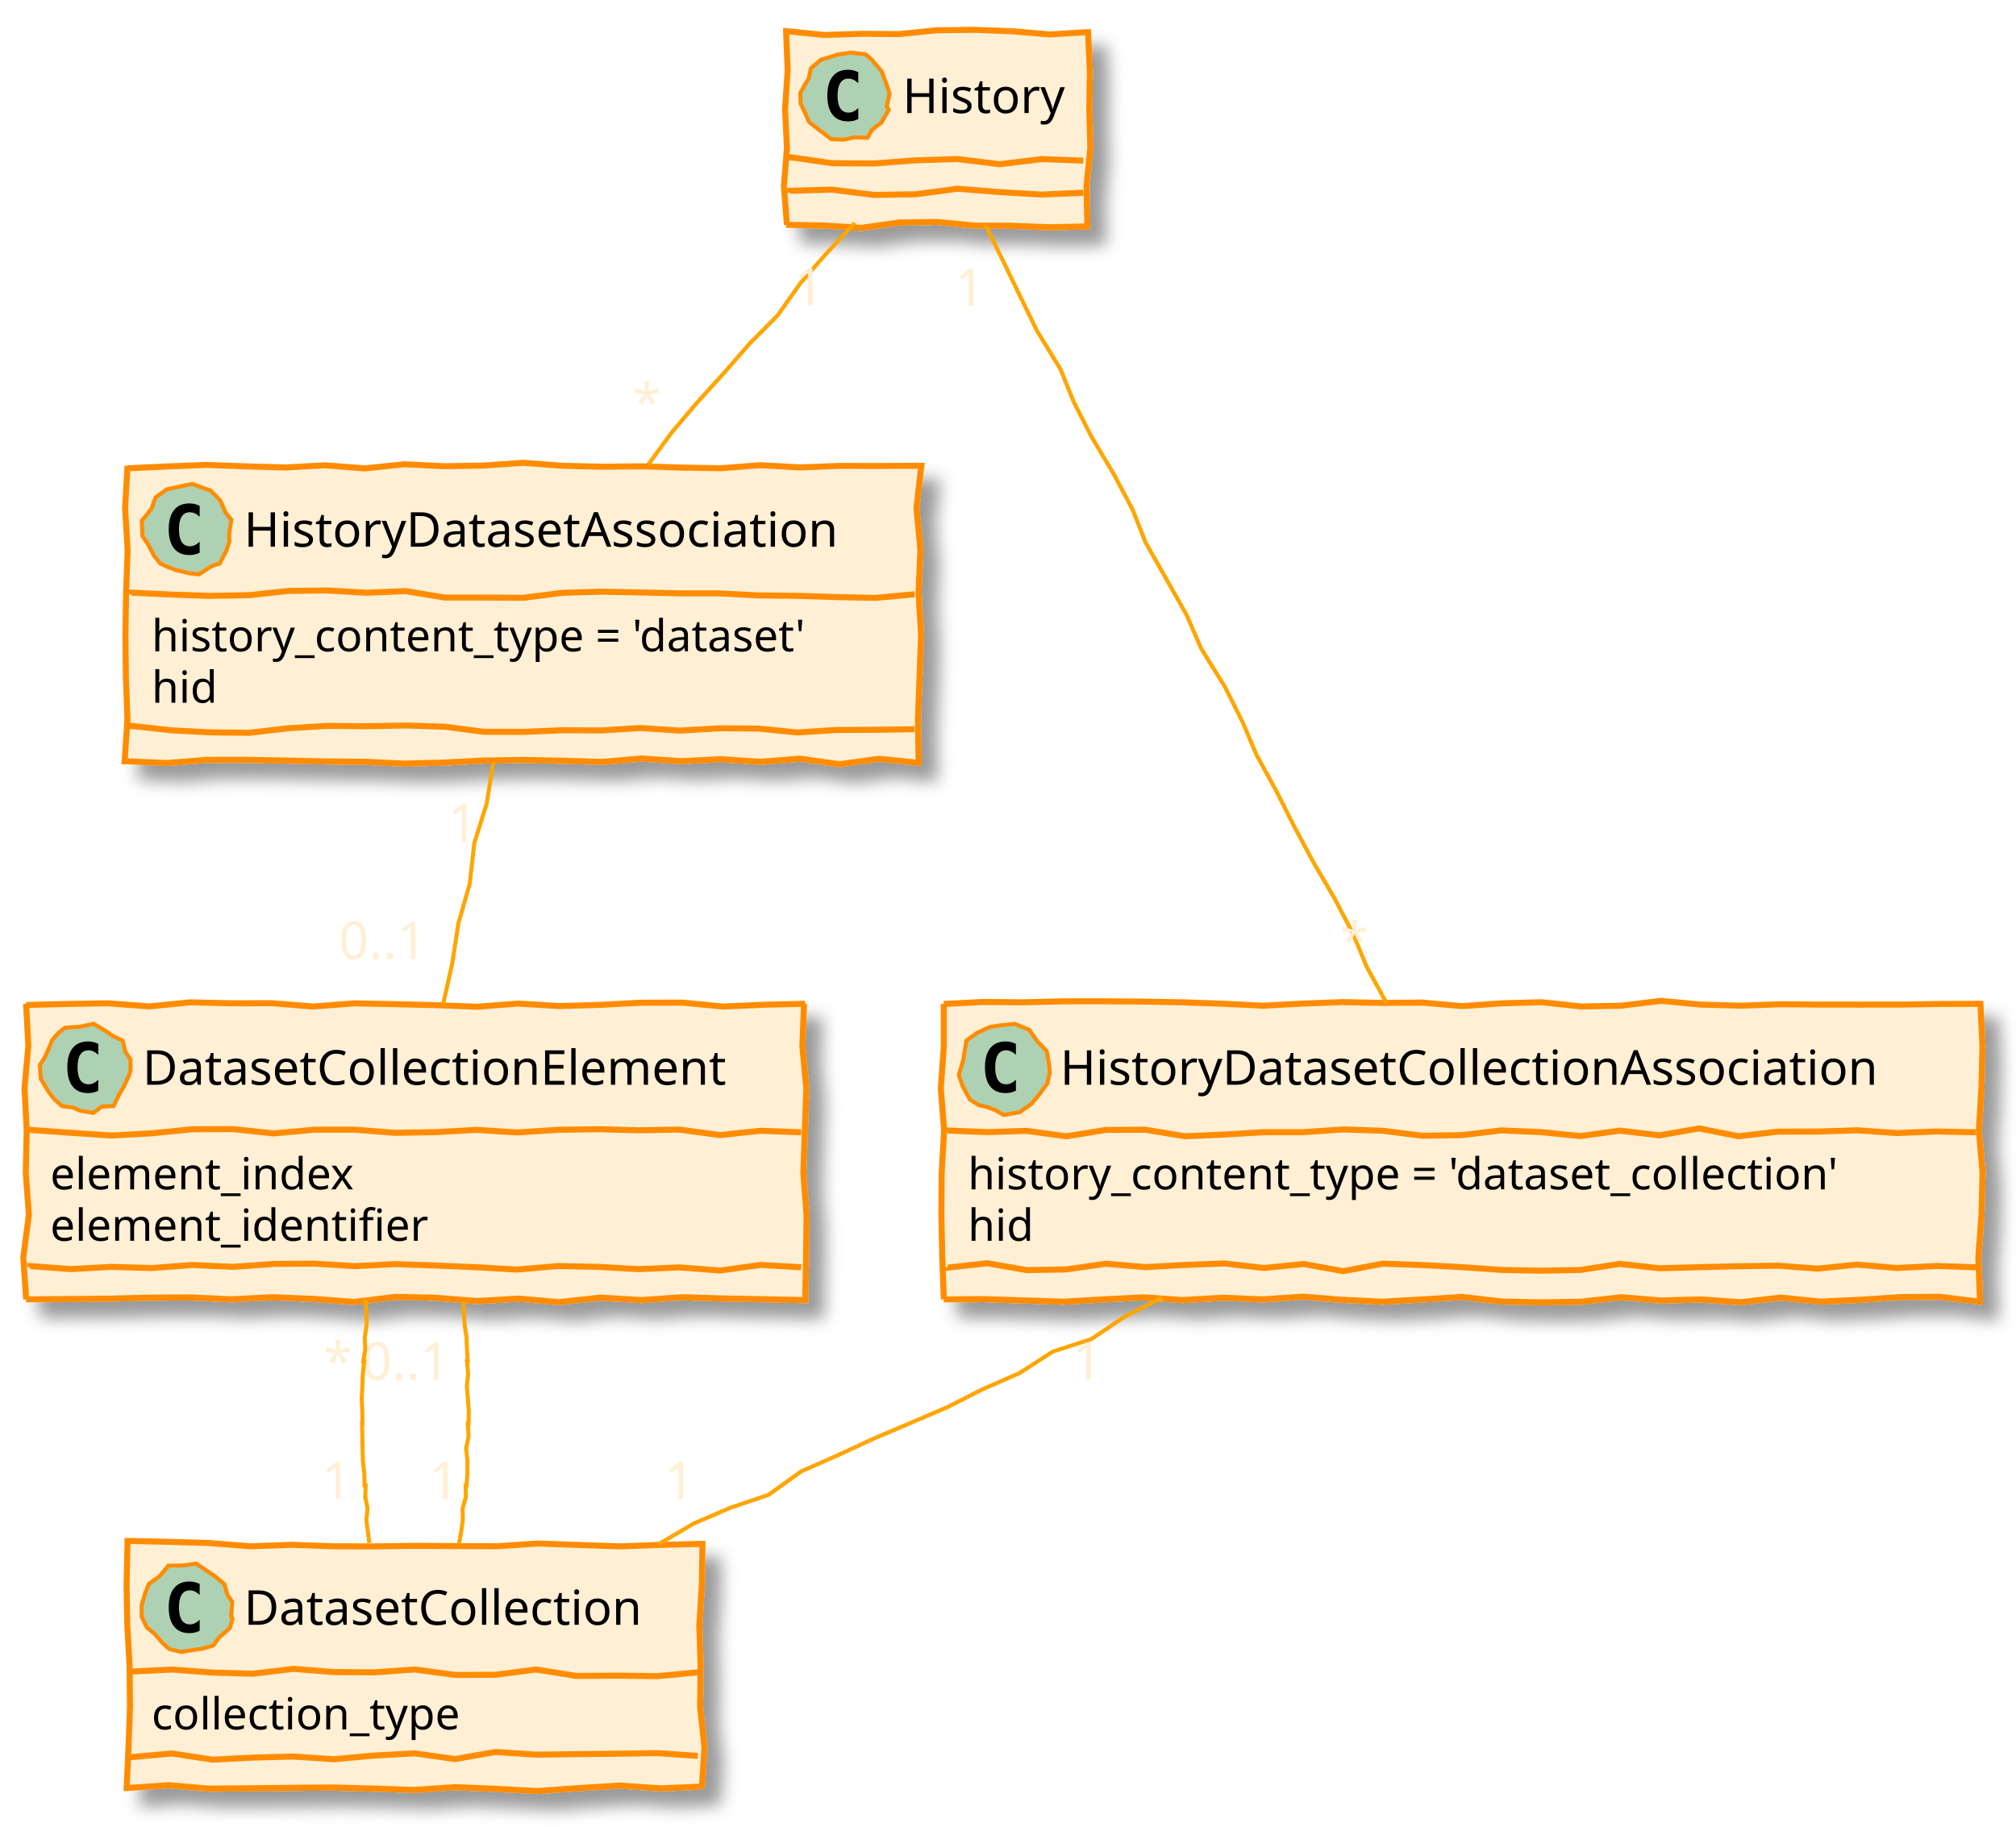
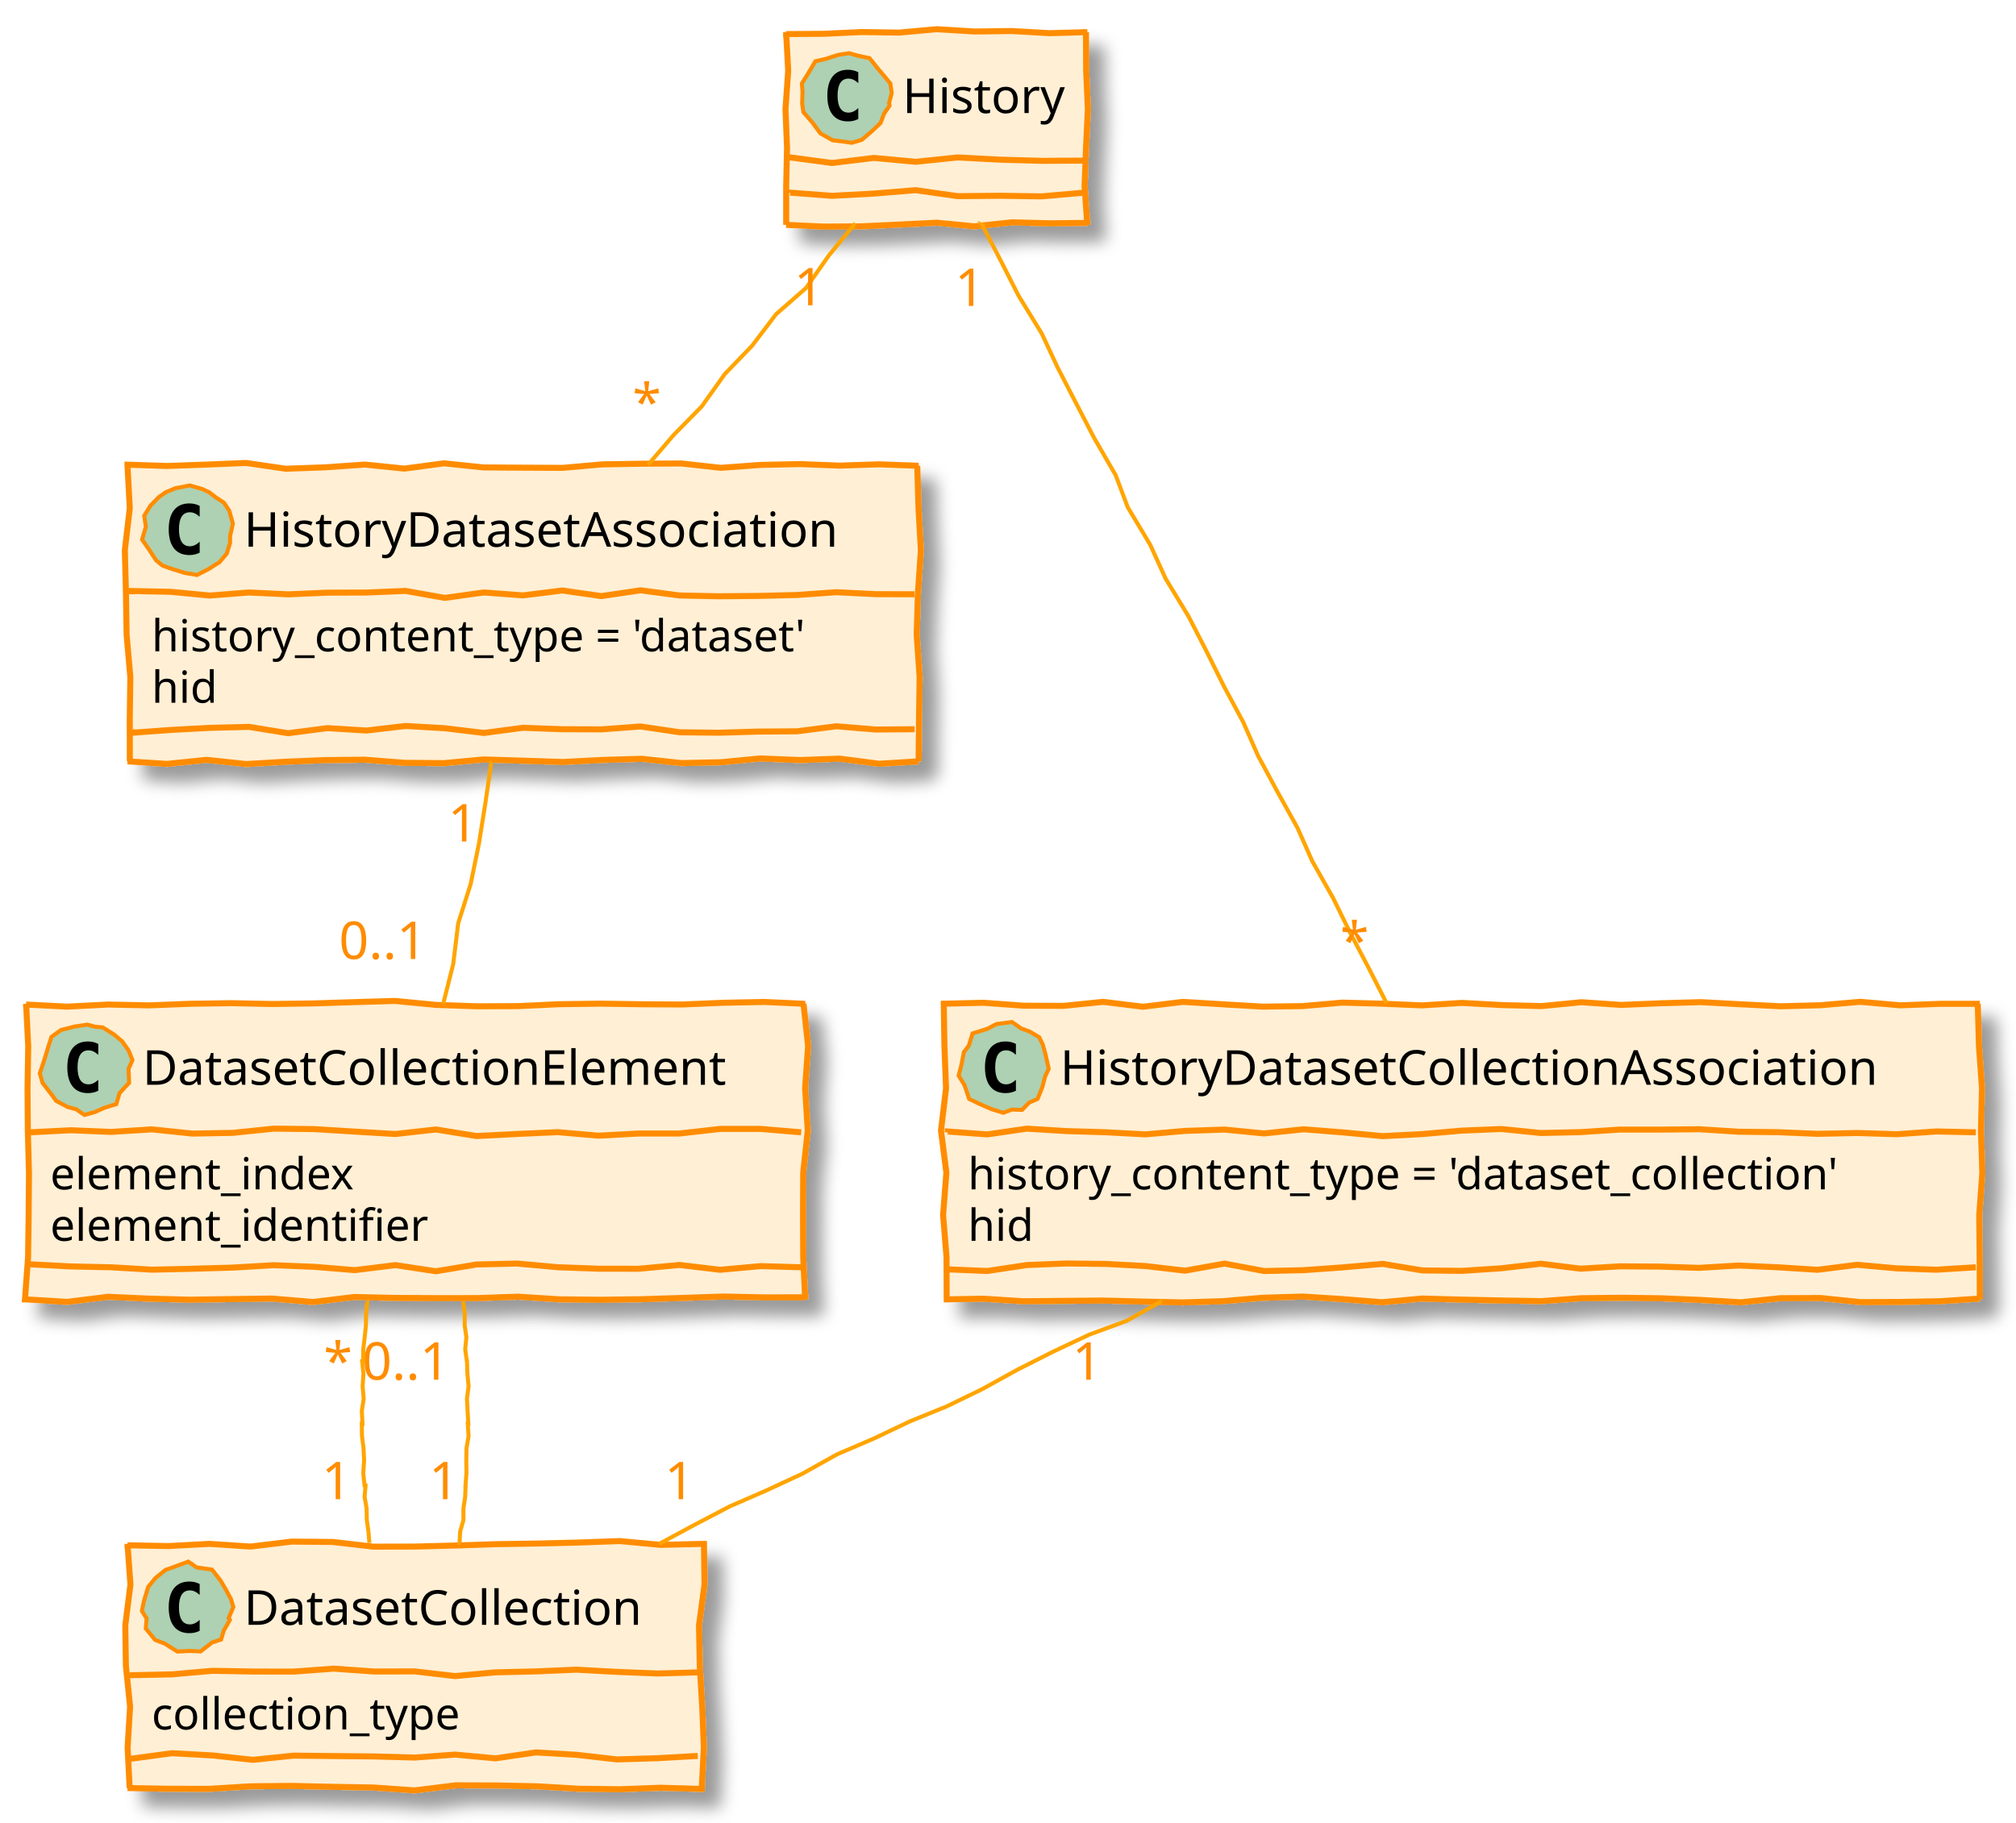
- <svg xmlns="http://www.w3.org/2000/svg" height="455px" style="width:502px;height:455px;" version="1.1" viewBox="0 0 502 455" width="502px">
+ <svg xmlns="http://www.w3.org/2000/svg" height="454px" style="width:502px;height:454px;" version="1.1" viewBox="0 0 502 454" width="502px">
  <defs>
    <filter height="300%" id="f1" width="300%" x="-1" y="-1">
      <feGaussianBlur result="blurOut" stdDeviation="2.0" />
      <feColorMatrix in="blurOut" result="blurOut2" type="matrix" values="0 0 0 0 0 0 0 0 0 0 0 0 0 0 0 0 0 0 .4 0" />
      <feOffset dx="4.0" dy="4.0" in="blurOut2" result="blurOut3" />
      <feBlend in="SourceGraphic" in2="blurOut3" mode="normal" />
    </filter>
  </defs>
  <g>
-     <polygon fill="#FFEFD5" filter="url(#f1)" points="195.75,8,195.75,7.743,205.125,8.703,214.5,8.424,223.875,8.483,233.25,7.532,242.625,7.425,252,7.781,261.375,8.577,270.75,8,270.93,8,271.378,17.6,271.24,27.2,271.497,36.8,270.56,46.4,270.75,56,270.75,56.386,261.375,56.596,252,56.229,242.625,56.18,233.25,55.269,223.875,55.417,214.5,56.748,205.125,56.153,195.75,56,195.947,56,195.191,46.4,195.956,36.8,195.477,27.2,196.13,17.6,195.75,8" style="stroke: #FF8C00; stroke-width: 1.5;" />
-     <polygon fill="#ADD1B2" points="221.309,27.346,219.435,30.586,217.169,32.252,216.018,34.316,212.757,34.203,210.096,34.784,206.995,34.656,203.929,32.313,201.458,30.392,200.522,28.243,199.371,25.793,199.281,23.215,200.339,21.244,201.414,19.457,201.899,17.047,204.428,14.863,206.507,14.269,208.508,13.61,211.911,13.104,215.558,13.546,217.146,14.936,219.544,17.826,220.576,20.506,221.523,23.372,220.791,26.578" style="stroke: #FF8C00; stroke-width: 1.0;" />
+     <polygon fill="#FFEFD5" filter="url(#f1)" points="195.75,8,195.75,8.486,205.125,8.422,214.5,7.982,223.875,8.115,233.25,7.271,242.625,7.845,252,7.728,261.375,8.265,270.75,8,270.42,8,270.46,17.6,270.888,27.2,270.43,36.8,270.067,46.4,270.75,56,270.75,55.509,261.375,55.615,252,55.359,242.625,56.364,233.25,55.461,223.875,55.926,214.5,56.363,205.125,56.431,195.75,56,195.763,56,195.764,46.4,195.978,36.8,195.59,27.2,196.268,17.6,195.75,8" style="stroke: #FF8C00; stroke-width: 1.5;" />
+     <polygon fill="#ADD1B2" points="221.507,26.314,220.156,28.278,219.27,30.627,217.114,32.669,214.571,34.836,212.096,35.562,209.972,35.257,207.316,34.937,204.279,33.205,202.297,30.524,200.059,27.939,199.734,25.789,199.841,22.962,199.681,20.764,201.019,18.649,203.04,15.255,205.591,14.677,208.755,13.654,211.446,13.25,213.679,13.893,216.521,14.486,218.821,17.356,220.282,19.068,221.717,20.819,222.04,23.24,221.393,25.597" style="stroke: #FF8C00; stroke-width: 1.0;" />
    <path d="M213.719,29.641 Q213.141,29.938 212.5,30.086 Q211.859,30.234 211.156,30.234 Q208.656,30.234 207.336,28.586 Q206.016,26.938 206.016,23.812 Q206.016,20.688 207.336,19.031 Q208.656,17.375 211.156,17.375 Q211.859,17.375 212.508,17.531 Q213.156,17.688 213.719,17.984 L213.719,20.703 Q213.094,20.125 212.5,19.852 Q211.906,19.578 211.281,19.578 Q209.938,19.578 209.25,20.648 Q208.562,21.719 208.562,23.812 Q208.562,25.906 209.25,26.977 Q209.938,28.047 211.281,28.047 Q211.906,28.047 212.5,27.773 Q213.094,27.5 213.719,26.922 L213.719,29.641 Z " />
    <text fill="#000000" font-family="sans-serif" font-size="12" lengthAdjust="spacingAndGlyphs" textLength="43" x="224.75" y="28.154">History</text>
-     <path d="M196.75,40 L196.75,39.152 L207.179,40.645 L217.607,40.709 L228.036,39.929 L238.464,39.61 L248.893,40.9 L259.321,39.626 L269.75,40 " fill="#FFEFD5" style="stroke: #FF8C00; stroke-width: 1.5;" />
-     <path d="M196.75,48 L196.75,47.511 L207.179,47.227 L217.607,48.543 L228.036,48.381 L238.464,47.005 L248.893,47.837 L259.321,48.459 L269.75,48 " fill="#FFEFD5" style="stroke: #FF8C00; stroke-width: 1.5;" />
-     <polygon fill="#FFEFD5" filter="url(#f1)" points="31.75,116,31.75,116.631,41.6,116.17,51.45,115.787,61.3,116.151,71.15,116.421,81,115.88,90.85,116.653,100.7,115.62,110.55,116.108,120.4,115.945,130.25,115.258,140.1,115.999,149.95,116.24,159.8,116.135,169.65,116.453,179.5,116.606,189.35,115.855,199.2,116.405,209.05,116.03,218.9,116.052,228.75,116,229.418,116,228.208,126.516,229.18,137.031,228.713,147.547,229.35,158.062,228.969,168.578,228.571,179.094,228.75,189.609,228.75,189.988,218.9,188.976,209.05,190.324,199.2,188.943,189.35,189.717,179.5,189.071,169.65,189.569,159.8,188.896,149.95,189.747,140.1,189.459,130.25,189.262,120.4,189.412,110.55,189.911,100.7,190.168,90.85,189.723,81,189.622,71.15,189.409,61.3,189.231,51.45,189.245,41.6,190.02,31.75,189.609,31.036,189.609,31.733,179.094,31.346,168.578,31.235,158.062,31.397,147.547,31.784,137.031,31.154,126.516,31.75,116" style="stroke: #FF8C00; stroke-width: 1.5;" />
-     <polygon fill="#ADD1B2" points="57.126,134.874,56.369,137.127,54.727,140.307,52.653,141.014,49.518,143.059,47.065,142.765,43.682,141.922,41.784,141.213,39.869,140.33,38.359,138.417,36.987,135.771,35.461,133.459,35.294,129.763,37.715,126.683,38.728,123.885,41.567,121.856,45.124,121.101,47.862,120.527,49.888,121.269,52.522,122.215,54.86,124.64,56.132,127.61,57.589,129.445,57.046,133.054" style="stroke: #FF8C00; stroke-width: 1.0;" />
+     <path d="M196.75,40 L196.75,39.193 L207.179,40.592 L217.607,39.329 L228.036,40.294 L238.464,39.208 L248.893,39.759 L259.321,40.056 L269.75,40 " fill="#FFEFD5" style="stroke: #FF8C00; stroke-width: 1.5;" />
+     <path d="M196.75,48 L196.75,47.976 L207.179,48.769 L217.607,48.209 L228.036,47.364 L238.464,48.854 L248.893,48.754 L259.321,48.906 L269.75,48 " fill="#FFEFD5" style="stroke: #FF8C00; stroke-width: 1.5;" />
+     <polygon fill="#FFEFD5" filter="url(#f1)" points="31.75,116,31.75,115.725,41.6,116.049,51.45,115.701,61.3,115.295,71.15,116.74,81,116.384,90.85,115.698,100.7,116.703,110.55,115.387,120.4,116.408,130.25,116.472,140.1,116.519,149.95,115.65,159.8,115.489,169.65,115.423,179.5,116.512,189.35,115.787,199.2,115.573,209.05,115.962,218.9,115.638,228.75,116,228.405,116,228.71,126.516,229.3,137.031,228.584,147.547,228.258,158.062,228.989,168.578,228.841,179.094,228.75,189.609,228.75,189.608,218.9,190.204,209.05,188.931,199.2,189.285,189.35,188.884,179.5,189.828,169.65,190.036,159.8,188.969,149.95,189.258,140.1,189.769,130.25,189.444,120.4,189.132,110.55,190.051,100.7,189.972,90.85,189.194,81,189.293,71.15,189.7,61.3,190.281,51.45,189.232,41.6,190.242,31.75,189.609,32.329,189.609,32.309,179.094,32.453,168.578,31.524,158.062,31.358,147.547,31.086,137.031,32.316,126.516,31.75,116" style="stroke: #FF8C00; stroke-width: 1.5;" />
+     <polygon fill="#ADD1B2" points="57.291,135.236,56.462,137.871,54.657,140.003,51.854,141.767,49.045,143.196,45.908,142.661,42.447,141.563,40.494,140.871,38.861,139.54,37.21,137.005,35.387,134.375,36.32,131.187,35.917,128.44,37.478,125.913,39.543,123.816,41.287,122.585,43.684,121.597,47.245,120.897,50.239,121.739,52.05,122.569,53.708,123.85,55.762,125.194,57.075,127.16,57.994,130.381,57.287,133.532" style="stroke: #FF8C00; stroke-width: 1.0;" />
    <path d="M49.719,137.641 Q49.141,137.938 48.5,138.086 Q47.859,138.234 47.156,138.234 Q44.656,138.234 43.336,136.586 Q42.016,134.938 42.016,131.812 Q42.016,128.688 43.336,127.031 Q44.656,125.375 47.156,125.375 Q47.859,125.375 48.508,125.531 Q49.156,125.688 49.719,125.984 L49.719,128.703 Q49.094,128.125 48.5,127.852 Q47.906,127.578 47.281,127.578 Q45.938,127.578 45.25,128.648 Q44.562,129.719 44.562,131.812 Q44.562,133.906 45.25,134.977 Q45.938,136.047 47.281,136.047 Q47.906,136.047 48.5,135.773 Q49.094,135.5 49.719,134.922 L49.719,137.641 Z " />
    <text fill="#000000" font-family="sans-serif" font-size="12" lengthAdjust="spacingAndGlyphs" textLength="165" x="60.75" y="136.154">HistoryDatasetAssociation</text>
-     <path d="M32.75,148 L32.75,147.603 L42.5,148.065 L52.25,148.402 L62,148.23 L71.75,147.173 L81.5,147.058 L91.25,147.622 L101,147.216 L110.75,148.822 L120.5,148.815 L130.25,148.889 L140,147.644 L149.75,147.354 L159.5,147.549 L169.25,147.778 L179,147.775 L188.75,148.28 L198.5,148.391 L208.25,148.707 L218,148.909 L227.75,148 " fill="#FFEFD5" style="stroke: #FF8C00; stroke-width: 1.5;" />
+     <path d="M32.75,148 L32.75,147.189 L42.5,147.386 L52.25,148.318 L62,147.553 L71.75,148.019 L81.5,147.599 L91.25,147.567 L101,147.16 L110.75,148.903 L120.5,147.547 L130.25,148.282 L140,147.057 L149.75,148.455 L159.5,147.013 L169.25,148.304 L179,148.498 L188.75,148.415 L198.5,148.177 L208.25,147.485 L218,147.971 L227.75,148 " fill="#FFEFD5" style="stroke: #FF8C00; stroke-width: 1.5;" />
    <text fill="#000000" font-family="sans-serif" font-size="11" lengthAdjust="spacingAndGlyphs" textLength="183" x="37.75" y="162.21">history_content_type = 'dataset'</text>
    <text fill="#000000" font-family="sans-serif" font-size="11" lengthAdjust="spacingAndGlyphs" textLength="17" x="37.75" y="175.015">hid</text>
-     <path d="M32.75,181.609 L32.75,180.782 L42.5,181.869 L52.25,182.395 L62,182.514 L71.75,181.37 L81.5,180.785 L91.25,180.864 L101,180.688 L110.75,180.985 L120.5,182.256 L130.25,182.274 L140,181.862 L149.75,181.916 L159.5,181.306 L169.25,181.956 L179,181.389 L188.75,181.443 L198.5,182.421 L208.25,181.801 L218,181.754 L227.75,181.609 " fill="#FFEFD5" style="stroke: #FF8C00; stroke-width: 1.5;" />
-     <polygon fill="#FFEFD5" filter="url(#f1)" points="235,250,235,250.039,244.923,249.532,254.846,249.62,264.769,249.375,274.692,249.369,284.615,249.45,294.538,249.628,304.462,249.976,314.385,250.469,324.308,249.949,334.231,249.568,344.154,249.77,354.077,249.686,364,250.574,373.923,249.874,383.846,249.599,393.769,250.663,403.692,250.466,413.615,249.254,423.538,250.197,433.462,250.459,443.385,250.11,453.308,250.191,463.231,250.205,473.154,250.194,483.077,250.042,493,250,493.141,250,493.646,260.516,493.388,271.031,492.747,281.547,493.665,292.062,493.403,302.578,492.617,313.094,493,323.609,493,324.198,483.077,322.972,473.154,323.043,463.231,323.703,453.308,324.172,443.385,323.147,433.462,324.32,423.538,323.617,413.615,323.883,403.692,323.064,393.769,324.192,383.846,324.352,373.923,324.138,364,322.99,354.077,323.631,344.154,324.189,334.231,323.704,324.308,322.931,314.385,323.61,304.462,323.187,294.538,323.769,284.615,323.087,274.692,323.615,264.769,324.184,254.846,323.866,244.923,323.54,235,323.609,235.019,323.609,234.631,313.094,234.41,302.578,234.483,292.062,235.091,281.547,234.267,271.031,235.019,260.516,235,250" style="stroke: #FF8C00; stroke-width: 1.5;" />
-     <polygon fill="#ADD1B2" points="260.815,269.807,258.677,272.706,256.812,274.928,253.833,277.013,249.91,277.684,248.034,276.576,245.949,275.736,243.746,275.253,241.541,273.871,239.729,270.569,238.742,267.714,239.852,264.045,240.194,261.892,240.638,259.149,243.434,257.153,246.586,255.729,249.176,255.36,252.665,254.994,256.304,256.477,258.167,259.189,260.604,261.727,261.121,264.369,261.43,267.018" style="stroke: #FF8C00; stroke-width: 1.0;" />
+     <path d="M32.75,181.609 L32.75,182.5 L42.5,181.79 L52.25,181.271 L62,181.025 L71.75,182.604 L81.5,181.338 L91.25,181.936 L101,180.799 L110.75,181.363 L120.5,182.54 L130.25,181.249 L140,181.611 L149.75,181.647 L159.5,180.927 L169.25,182.369 L179,182.483 L188.75,182.199 L198.5,182.127 L208.25,180.873 L218,181.685 L227.75,181.609 " fill="#FFEFD5" style="stroke: #FF8C00; stroke-width: 1.5;" />
+     <polygon fill="#FFEFD5" filter="url(#f1)" points="235,250,235,249.969,244.923,249.735,254.846,250.463,264.769,250.512,274.692,249.502,284.615,250.727,294.538,249.508,304.462,250.117,314.385,250.693,324.308,250.568,334.231,249.697,344.154,249.964,354.077,250.386,364,249.766,373.923,250.304,383.846,250.565,393.769,249.594,403.692,250.273,413.615,249.853,423.538,249.576,433.462,250.111,443.385,250.613,453.308,250.348,463.231,249.494,473.154,250.372,483.077,249.999,493,250,492.479,250,492.776,260.516,493.532,271.031,493.27,281.547,493.618,292.062,492.845,302.578,492.943,313.094,493,323.609,493,323.399,483.077,324.058,473.154,324.244,463.231,324.285,453.308,323.257,443.385,323.303,433.462,324.33,423.538,323.744,413.615,323.326,403.692,323.2,393.769,323.308,383.846,324.039,373.923,323.877,364,323.662,354.077,323.395,344.154,324.315,334.231,323.525,324.308,322.89,314.385,323.202,304.462,324.049,294.538,324.357,284.615,324.151,274.692,323.894,264.769,323.974,254.846,324.075,244.923,323.433,235,323.609,235.725,323.609,235.693,313.094,234.837,302.578,235.657,292.062,234.311,281.547,235.569,271.031,235.168,260.516,235,250" style="stroke: #FF8C00; stroke-width: 1.5;" />
+     <polygon fill="#ADD1B2" points="260.273,268.027,259.52,270.83,258.358,273.682,256.239,274.615,254.498,276.407,251.933,276.337,249.875,277.131,247.035,276.279,243.828,274.89,241.327,273.676,240.163,270.259,238.708,267.854,239.393,265.23,240.021,262.024,241.248,260.411,242.167,257.377,245.878,256.211,248.12,255.036,251.989,254.531,254.259,256.116,256.376,256.9,258.779,258.32,259.676,260.189,260.355,262.672,261.144,266.179" style="stroke: #FF8C00; stroke-width: 1.0;" />
    <path d="M252.969,271.641 Q252.391,271.938 251.75,272.086 Q251.109,272.234 250.406,272.234 Q247.906,272.234 246.586,270.586 Q245.266,268.938 245.266,265.812 Q245.266,262.688 246.586,261.031 Q247.906,259.375 250.406,259.375 Q251.109,259.375 251.758,259.531 Q252.406,259.688 252.969,259.984 L252.969,262.703 Q252.344,262.125 251.75,261.852 Q251.156,261.578 250.531,261.578 Q249.188,261.578 248.5,262.648 Q247.812,263.719 247.812,265.812 Q247.812,267.906 248.5,268.977 Q249.188,270.047 250.531,270.047 Q251.156,270.047 251.75,269.773 Q252.344,269.5 252.969,268.922 L252.969,271.641 Z " />
    <text fill="#000000" font-family="sans-serif" font-size="12" lengthAdjust="spacingAndGlyphs" textLength="226" x="264" y="270.154">HistoryDatasetCollectionAssociation</text>
-     <path d="M236,282 L236,281.551 L245.846,281.954 L255.692,281.645 L265.538,282.999 L275.385,281.405 L285.231,281.371 L295.077,282.986 L304.923,282.561 L314.769,281.966 L324.615,281.961 L334.462,281.284 L344.308,281.609 L354.154,282.852 L364,282.704 L373.846,281.524 L383.692,281.95 L393.538,282.939 L403.385,281.585 L413.231,282.76 L423.077,281.034 L432.923,282.984 L442.769,281.828 L452.615,281.815 L462.462,281.5 L472.308,282.184 L482.154,281.794 L492,282 " fill="#FFEFD5" style="stroke: #FF8C00; stroke-width: 1.5;" />
+     <path d="M236,282 L236,281.799 L245.846,282.518 L255.692,281.083 L265.538,281.69 L275.385,281.986 L285.231,282.505 L295.077,281.65 L304.923,281.312 L314.769,282.28 L324.615,281.243 L334.462,282.025 L344.308,282.947 L354.154,282.435 L364,281.576 L373.846,281.171 L383.692,282.175 L393.538,281.952 L403.385,281.314 L413.231,281.322 L423.077,281.227 L432.923,281.851 L442.769,281.969 L452.615,282.377 L462.462,282.168 L472.308,282.473 L482.154,281.782 L492,282 " fill="#FFEFD5" style="stroke: #FF8C00; stroke-width: 1.5;" />
    <text fill="#000000" font-family="sans-serif" font-size="11" lengthAdjust="spacingAndGlyphs" textLength="242" x="241" y="296.21">history_content_type = 'dataset_collection'</text>
    <text fill="#000000" font-family="sans-serif" font-size="11" lengthAdjust="spacingAndGlyphs" textLength="17" x="241" y="309.015">hid</text>
-     <path d="M236,315.609 L236,315.691 L245.846,314.61 L255.692,316.33 L265.538,316.148 L275.385,314.73 L285.231,315.575 L295.077,315.027 L304.923,314.669 L314.769,315.79 L324.615,314.798 L334.462,316.579 L344.308,314.715 L354.154,315.062 L364,315.582 L373.846,316.277 L383.692,316.469 L393.538,316.285 L403.385,314.765 L413.231,315.859 L423.077,315.589 L432.923,315.354 L442.769,315.217 L452.615,315.949 L462.462,314.945 L472.308,315.791 L482.154,315.291 L492,315.609 " fill="#FFEFD5" style="stroke: #FF8C00; stroke-width: 1.5;" />
-     <polygon fill="#FFEFD5" filter="url(#f1)" points="31.75,384.5,31.75,383.764,41.964,383.988,52.179,384.291,62.393,385.104,72.607,384.731,82.821,385.1,93.036,385.133,103.25,384.987,113.464,385.051,123.679,385.09,133.893,384.407,144.107,384.769,154.321,385.123,164.536,384.745,174.75,384.5,174.916,384.5,174.766,394.634,174.125,404.768,174.456,414.902,174.322,425.036,175.419,435.171,174.75,445.305,174.75,444.946,164.536,445.385,154.321,444.688,144.107,445.321,133.893,446.051,123.679,445.527,113.464,445.073,103.25,445.781,93.036,445.45,82.821,445.171,72.607,445.257,62.393,445.37,52.179,445.46,41.964,444.601,31.75,445.305,31.532,445.305,32,435.171,32.363,425.036,32.267,414.902,31.697,404.768,31.516,394.634,31.75,384.5" style="stroke: #FF8C00; stroke-width: 1.5;" />
-     <polygon fill="#ADD1B2" points="57.895,403.162,57.234,405.467,54.518,407.849,53.152,409.779,50.291,410.648,48.032,410.918,45.172,411.42,42.185,410.714,40.505,409.225,38.443,406.857,36.582,405.338,35.273,402.669,35.272,399.799,36.221,396.54,37.108,394.413,39.662,392.63,41.944,389.931,45.816,389.875,48.785,389.391,51.203,391.009,53.691,392.697,55.881,394.541,56.65,397.237,57.84,398.922,57.577,402.484" style="stroke: #FF8C00; stroke-width: 1.0;" />
+     <path d="M236,315.609 L236,316.124 L245.846,316.535 L255.692,315.053 L265.538,314.663 L275.385,314.779 L285.231,315.301 L295.077,316.451 L304.923,314.694 L314.769,316.539 L324.615,316.332 L334.462,315.622 L344.308,314.764 L354.154,316.39 L364,316.508 L373.846,315.856 L383.692,314.718 L393.538,315.958 L403.385,315.369 L413.231,315.44 L423.077,315.753 L432.923,315.169 L442.769,315.614 L452.615,316.233 L462.462,314.988 L472.308,315.877 L482.154,316.216 L492,315.609 " fill="#FFEFD5" style="stroke: #FF8C00; stroke-width: 1.5;" />
+     <polygon fill="#FFEFD5" filter="url(#f1)" points="31.75,384.5,31.75,384.845,41.964,385.038,52.179,384.492,62.393,385.161,72.607,383.927,82.821,384.016,93.036,385.189,103.25,385.163,113.464,384.899,123.679,384.566,133.893,384.409,144.107,384.16,154.321,383.792,164.536,384.743,174.75,384.5,175.296,384.5,175.432,394.634,174.056,404.768,174.247,414.902,174.855,425.036,175.262,435.171,174.75,445.305,174.75,445.524,164.536,445.228,154.321,445.602,144.107,445.477,133.893,444.869,123.679,444.659,113.464,444.623,103.25,445.889,93.036,445.168,82.821,444.996,72.607,444.766,62.393,444.866,52.179,445.495,41.964,445.483,31.75,445.305,32.283,445.305,31.775,435.171,32.394,425.036,31.352,414.902,31.198,404.768,32.478,394.634,31.75,384.5" style="stroke: #FF8C00; stroke-width: 1.5;" />
+     <polygon fill="#ADD1B2" points="57.24,403.438,55.737,406.061,55.057,408.322,52.845,409.035,49.913,411.286,47.307,411.155,44.169,411.311,41.029,409.336,38.629,408.419,36.31,405.582,36.503,403.071,35.33,401.206,35.81,398.862,36.881,395.231,38.661,393.047,41.178,390.997,43.282,390.25,46.881,388.909,48.993,390.366,52.797,390.901,54.93,393.652,56.194,395.79,57.486,398.189,58.115,400.201,56.938,402.982" style="stroke: #FF8C00; stroke-width: 1.0;" />
    <path d="M49.719,406.141 Q49.141,406.438 48.5,406.586 Q47.859,406.734 47.156,406.734 Q44.656,406.734 43.336,405.086 Q42.016,403.438 42.016,400.312 Q42.016,397.188 43.336,395.531 Q44.656,393.875 47.156,393.875 Q47.859,393.875 48.508,394.031 Q49.156,394.188 49.719,394.484 L49.719,397.203 Q49.094,396.625 48.5,396.352 Q47.906,396.078 47.281,396.078 Q45.938,396.078 45.25,397.148 Q44.562,398.219 44.562,400.312 Q44.562,402.406 45.25,403.477 Q45.938,404.547 47.281,404.547 Q47.906,404.547 48.5,404.273 Q49.094,404 49.719,403.422 L49.719,406.141 Z " />
    <text fill="#000000" font-family="sans-serif" font-size="12" lengthAdjust="spacingAndGlyphs" textLength="111" x="60.75" y="404.654">DatasetCollection</text>
-     <path d="M32.75,416.5 L32.75,416.304 L42.821,415.795 L52.893,416.548 L62.964,416.842 L73.036,415.63 L83.107,416.423 L93.179,416.5 L103.25,415.778 L113.321,417.137 L123.393,417.103 L133.464,415.788 L143.536,417.388 L153.607,417.323 L163.679,417.444 L173.75,416.5 " fill="#FFEFD5" style="stroke: #FF8C00; stroke-width: 1.5;" />
+     <path d="M32.75,416.5 L32.75,417.196 L42.821,416.992 L52.893,416.102 L62.964,416.284 L73.036,416.305 L83.107,415.565 L93.179,416.283 L103.25,416.251 L113.321,417.418 L123.393,416.486 L133.464,416.255 L143.536,415.822 L153.607,416.371 L163.679,416.777 L173.75,416.5 " fill="#FFEFD5" style="stroke: #FF8C00; stroke-width: 1.5;" />
    <text fill="#000000" font-family="sans-serif" font-size="11" lengthAdjust="spacingAndGlyphs" textLength="83" x="37.75" y="430.71">collection_type</text>
-     <path d="M32.75,437.305 L32.75,437.612 L42.821,436.702 L52.893,438.246 L62.964,437.729 L73.036,437.463 L83.107,438.142 L93.179,437.217 L103.25,436.671 L113.321,438.096 L123.393,436.326 L133.464,436.995 L143.536,436.864 L153.607,436.768 L163.679,436.614 L173.75,437.305 " fill="#FFEFD5" style="stroke: #FF8C00; stroke-width: 1.5;" />
-     <polygon fill="#FFEFD5" filter="url(#f1)" points="6.5,250,6.5,250.29,16.71,250.035,26.921,249.87,37.132,250.648,47.342,249.634,57.553,249.862,67.763,249.848,77.974,250.673,88.184,249.886,98.395,250.089,108.605,250.335,118.816,250.725,129.026,249.943,139.237,250.558,149.447,250.262,159.658,249.724,169.868,249.698,180.079,250.675,190.29,250.225,200.5,250,200.219,250,199.786,260.516,200.778,271.031,200.417,281.547,200.034,292.062,200.835,302.578,200.718,313.094,200.5,323.609,200.5,323.79,190.29,323.566,180.079,323.373,169.868,323.068,159.658,323.772,149.447,323.159,139.237,324.298,129.026,323.409,118.816,324.032,108.605,323.196,98.395,322.986,88.184,324.243,77.974,323.477,67.763,323.066,57.553,323.584,47.342,323.106,37.132,323.179,26.921,323.431,16.71,323.518,6.5,323.609,6.506,323.609,5.801,313.094,7.188,302.578,6.415,292.062,6.651,281.547,6.099,271.031,7.054,260.516,6.5,250" style="stroke: #FF8C00; stroke-width: 1.5;" />
-     <polygon fill="#ADD1B2" points="32.052,268.029,30.714,270.85,29.568,272.773,28.284,275.443,25.309,275.596,23.274,277.183,20.015,276.633,18.154,275.825,15.453,275.477,13.433,273.665,12.153,272.002,10.184,268.727,9.896,265.239,11.096,263.446,12.159,261.101,12.957,259.083,14.428,257.367,16.146,255.976,20.012,255.695,23.296,254.972,26.025,256.589,28.122,258.017,30.568,259.179,31.195,261.925,32.513,263.9,32.499,266.725" style="stroke: #FF8C00; stroke-width: 1.0;" />
+     <path d="M32.75,437.305 L32.75,437.985 L42.821,436.627 L52.893,437.179 L62.964,438.282 L73.036,437.235 L83.107,437.335 L93.179,437.433 L103.25,437.709 L113.321,436.974 L123.393,437.904 L133.464,436.426 L143.536,437.023 L153.607,438.176 L163.679,437.872 L173.75,437.305 " fill="#FFEFD5" style="stroke: #FF8C00; stroke-width: 1.5;" />
+     <polygon fill="#FFEFD5" filter="url(#f1)" points="6.5,250,6.5,250.174,16.71,250.7,26.921,250.176,37.132,250.385,47.342,249.988,57.553,249.834,67.763,250.044,77.974,249.9,88.184,249.573,98.395,249.281,108.605,250.265,118.816,250.616,129.026,250.569,139.237,250.093,149.447,249.956,159.658,250.104,169.868,250.163,180.079,249.736,190.29,249.53,200.5,250,200.083,250,201.221,260.516,200.475,271.031,201.14,281.547,200.005,292.062,199.96,302.578,200.006,313.094,200.5,323.609,200.5,323.086,190.29,323.102,180.079,322.891,169.868,323.241,159.658,323.562,149.447,323.699,139.237,323.581,129.026,322.93,118.816,323.279,108.605,323.287,98.395,323.235,88.184,323.01,77.974,324.256,67.763,323.399,57.553,323.525,47.342,323.679,37.132,323.418,26.921,322.956,16.71,324.226,6.5,323.609,6.217,323.609,6.99,313.094,7.132,302.578,7.212,292.062,6.93,281.547,6.856,271.031,7.028,260.516,6.5,250" style="stroke: #FF8C00; stroke-width: 1.5;" />
+     <polygon fill="#ADD1B2" points="32.148,269.684,29.774,272.213,28.962,274.973,25.925,275.925,23.575,276.974,21.021,277.671,18.998,276.272,16.869,275.699,14.002,274.185,12.707,272.417,10.599,269.691,9.908,267.326,11.049,263.93,11.847,261.241,12.812,258.239,15.163,256.529,18.49,255.671,21.718,255.179,23.633,255.689,25.576,255.867,28.44,257.67,30.431,259.368,32.002,261.577,32.981,263.999,32.015,266.202" style="stroke: #FF8C00; stroke-width: 1.0;" />
    <path d="M24.469,271.641 Q23.891,271.938 23.25,272.086 Q22.609,272.234 21.906,272.234 Q19.406,272.234 18.086,270.586 Q16.766,268.938 16.766,265.812 Q16.766,262.688 18.086,261.031 Q19.406,259.375 21.906,259.375 Q22.609,259.375 23.258,259.531 Q23.906,259.688 24.469,259.984 L24.469,262.703 Q23.844,262.125 23.25,261.852 Q22.656,261.578 22.031,261.578 Q20.688,261.578 20,262.648 Q19.312,263.719 19.312,265.812 Q19.312,267.906 20,268.977 Q20.688,270.047 22.031,270.047 Q22.656,270.047 23.25,269.773 Q23.844,269.5 24.469,268.922 L24.469,271.641 Z " />
    <text fill="#000000" font-family="sans-serif" font-size="12" lengthAdjust="spacingAndGlyphs" textLength="162" x="35.5" y="270.154">DatasetCollectionElement</text>
-     <path d="M7.5,282 L7.5,281.397 L17.605,282.121 L27.71,282.805 L37.816,282.242 L47.921,281.245 L58.026,281.198 L68.132,282.278 L78.237,281.353 L88.342,281.346 L98.447,282.135 L108.553,281.959 L118.658,281.39 L128.763,282.045 L138.868,281.382 L148.974,281.226 L159.079,281.5 L169.184,281.326 L179.29,282.69 L189.395,281.613 L199.5,282 " fill="#FFEFD5" style="stroke: #FF8C00; stroke-width: 1.5;" />
+     <path d="M7.5,282 L7.5,281.999 L17.605,281.481 L27.71,281.898 L37.816,281.26 L47.921,282.315 L58.026,282.132 L68.132,281.082 L78.237,281.195 L88.342,281.818 L98.447,282.422 L108.553,281.29 L118.658,282.925 L128.763,282.409 L138.868,281.958 L148.974,282.832 L159.079,282.296 L169.184,282.298 L179.29,281.152 L189.395,281.145 L199.5,282 " fill="#FFEFD5" style="stroke: #FF8C00; stroke-width: 1.5;" />
    <text fill="#000000" font-family="sans-serif" font-size="11" lengthAdjust="spacingAndGlyphs" textLength="82" x="12.5" y="296.21">element_index</text>
    <text fill="#000000" font-family="sans-serif" font-size="11" lengthAdjust="spacingAndGlyphs" textLength="102" x="12.5" y="309.015">element_identifier</text>
-     <path d="M7.5,315.609 L7.5,315.31 L17.605,316.079 L27.71,315.512 L37.816,315.804 L47.921,315.047 L58.026,315.507 L68.132,314.785 L78.237,314.707 L88.342,315.332 L98.447,314.826 L108.553,315.178 L118.658,315.601 L128.763,316.19 L138.868,315.308 L148.974,315.513 L159.079,316.081 L169.184,315.646 L179.29,316.428 L189.395,315.028 L199.5,315.609 " fill="#FFEFD5" style="stroke: #FF8C00; stroke-width: 1.5;" />
-     <path d="M212.896,56.227 L212.507,55.89 L205.803,63.094 L199.328,70.496 L193.624,78.566 L186.673,85.556 L180.206,92.965 L173.589,100.245 L167.225,107.743 L161.407,115.714 " fill="none" style="stroke: #FFA500; stroke-width: 1.0;" />
-     <text fill="#FFEFD5" font-family="sans-serif" font-size="13" lengthAdjust="spacingAndGlyphs" textLength="8" x="197.716" y="76.043">1</text>
-     <text fill="#FFEFD5" font-family="sans-serif" font-size="13" lengthAdjust="spacingAndGlyphs" textLength="7" x="157.489" y="104.81">*</text>
-     <path d="M245.089,56.348 L245.691,56.66 L249.913,65.282 L254.056,73.864 L258.265,82.48 L264.058,91.915 L267.345,100.054 L271.801,108.797 L277.368,118.117 L282.053,126.979 L285.246,135.068 L290.395,144.171 L295.527,153.265 L299.12,161.561 L305.013,171.049 L309.375,179.744 L312.878,187.994 L317.799,196.978 L322.197,205.692 L326.956,214.593 L332.348,223.821 L336.961,232.646 L340.336,240.83 L345.266,249.819 " fill="none" style="stroke: #FFA500; stroke-width: 1.0;" />
-     <text fill="#FFEFD5" font-family="sans-serif" font-size="13" lengthAdjust="spacingAndGlyphs" textLength="8" x="237.756" y="76.194">1</text>
-     <text fill="#FFEFD5" font-family="sans-serif" font-size="13" lengthAdjust="spacingAndGlyphs" textLength="7" x="333.708" y="238.931">*</text>
-     <path d="M289.208,324.107 L288.889,323.446 L280.042,327.931 L271.722,333.508 L262.2,336.596 L253.796,341.998 L244.705,345.978 L235.863,350.473 L226.738,354.382 L217.599,358.262 L208.601,362.435 L199.521,366.437 L191.34,372.301 L181.873,375.503 L172.756,379.429 L164.176,384.467 " fill="none" style="stroke: #FFA500; stroke-width: 1.0;" />
-     <text fill="#FFEFD5" font-family="sans-serif" font-size="13" lengthAdjust="spacingAndGlyphs" textLength="8" x="266.993" y="343.605">1</text>
-     <text fill="#FFEFD5" font-family="sans-serif" font-size="13" lengthAdjust="spacingAndGlyphs" textLength="8" x="165.487" y="373.367">1</text>
-     <path d="M114.665,384.261 L114.358,384.233 L114.853,381.391 L115.242,378.54 L115.191,375.649 L116.01,372.836 L115.942,369.943 L116.195,369.952 L116.382,366.881 L116.394,363.804 L116.072,360.716 L116.68,357.659 L116.481,354.575 L116.672,354.577 L116.734,351.466 L116.496,348.351 L116.244,345.235 L116.567,342.127 L116.28,339.011 L116.472,339.023 L116.272,336.042 L116.172,333.066 L115.706,330.068 L115.523,327.087 L115.341,324.107 " fill="none" style="stroke: #FFA500; stroke-width: 1.0;" />
-     <text fill="#FFEFD5" font-family="sans-serif" font-size="13" lengthAdjust="spacingAndGlyphs" textLength="8" x="106.808" y="373.367">1</text>
-     <text fill="#FFEFD5" font-family="sans-serif" font-size="13" lengthAdjust="spacingAndGlyphs" textLength="24" x="90.149" y="343.605">0..1</text>
-     <path d="M91.344,324.107 L91.058,324.09 L91.237,327.092 L91.289,330.086 L90.819,333.05 L90.949,336.049 L90.457,339.011 L90.687,339.014 L90.347,342.123 L90.236,345.235 L90.054,348.346 L90.223,351.461 L90.268,354.575 L90.149,354.571 L90.232,357.644 L90.292,360.716 L90.346,363.788 L90.711,366.871 L90.777,369.943 L91.054,369.967 L90.944,372.801 L91.529,375.693 L91.219,378.51 L91.585,381.384 L91.983,384.261 " fill="none" style="stroke: #FFA500; stroke-width: 1.0;" />
-     <text fill="#FFEFD5" font-family="sans-serif" font-size="13" lengthAdjust="spacingAndGlyphs" textLength="7" x="80.586" y="343.605">*</text>
-     <text fill="#FFEFD5" font-family="sans-serif" font-size="13" lengthAdjust="spacingAndGlyphs" textLength="8" x="80.085" y="373.367">1</text>
-     <path d="M122.622,190.07 L122.786,190.103 L121.174,200.176 L118.114,209.951 L116.964,220.118 L114.15,229.944 L112.599,240.028 L110.369,249.974 " fill="none" style="stroke: #FFA500; stroke-width: 1.0;" />
-     <text fill="#FFEFD5" font-family="sans-serif" font-size="13" lengthAdjust="spacingAndGlyphs" textLength="8" x="111.531" y="209.562">1</text>
-     <text fill="#FFEFD5" font-family="sans-serif" font-size="13" lengthAdjust="spacingAndGlyphs" textLength="24" x="84.392" y="238.827">0..1</text>
+     <path d="M7.5,315.609 L7.5,314.866 L17.605,315.395 L27.71,315.611 L37.816,316.206 L47.921,315.977 L58.026,315.683 L68.132,315.09 L78.237,315.491 L88.342,316.321 L98.447,315.072 L108.553,316.601 L118.658,314.915 L128.763,314.68 L138.868,315.59 L148.974,315.964 L159.079,315.975 L169.184,315.03 L179.29,316.234 L189.395,315.319 L199.5,315.609 " fill="#FFEFD5" style="stroke: #FF8C00; stroke-width: 1.5;" />
+     <path d="M212.896,56.227 L212.641,56.007 L206.398,63.609 L200.726,71.707 L193.25,78.243 L187.288,86.089 L180.457,93.183 L174.731,101.233 L167.815,108.254 L161.407,115.714 " fill="none" style="stroke: #FFA500; stroke-width: 1.0;" />
+     <text fill="#FF8C00" font-family="sans-serif" font-size="13" lengthAdjust="spacingAndGlyphs" textLength="8" x="197.716" y="76.043">1</text>
+     <text fill="#FF8C00" font-family="sans-serif" font-size="13" lengthAdjust="spacingAndGlyphs" textLength="7" x="157.489" y="104.81">*</text>
+     <path d="M245.089,56.348 L244.609,56.099 L249.185,64.905 L253.628,73.642 L259.408,83.072 L263.374,91.561 L267.917,100.35 L272.498,109.158 L277.812,118.347 L280.823,126.342 L286.414,135.673 L290.24,144.09 L295.942,153.479 L300.455,162.253 L304.769,170.923 L309.579,179.85 L313.243,188.183 L318.053,197.11 L323.071,206.145 L326.781,214.502 L331.927,223.603 L336.174,232.239 L340.813,241.077 L345.266,249.819 " fill="none" style="stroke: #FFA500; stroke-width: 1.0;" />
+     <text fill="#FF8C00" font-family="sans-serif" font-size="13" lengthAdjust="spacingAndGlyphs" textLength="8" x="237.756" y="76.194">1</text>
+     <text fill="#FF8C00" font-family="sans-serif" font-size="13" lengthAdjust="spacingAndGlyphs" textLength="7" x="333.708" y="238.931">*</text>
+     <path d="M289.208,324.107 L289.2,324.091 L280.537,328.956 L271.188,332.402 L262.217,336.631 L253.364,341.104 L244.672,345.909 L235.753,350.244 L226.551,353.995 L217.597,358.259 L208.475,362.174 L199.802,367.019 L190.807,371.197 L181.708,375.161 L172.917,379.761 L164.176,384.467 " fill="none" style="stroke: #FFA500; stroke-width: 1.0;" />
+     <text fill="#FF8C00" font-family="sans-serif" font-size="13" lengthAdjust="spacingAndGlyphs" textLength="8" x="266.993" y="343.605">1</text>
+     <text fill="#FF8C00" font-family="sans-serif" font-size="13" lengthAdjust="spacingAndGlyphs" textLength="8" x="165.487" y="373.367">1</text>
+     <path d="M114.665,384.261 L114.425,384.239 L114.595,381.368 L115.401,378.554 L115.398,375.667 L115.825,372.819 L115.942,369.943 L115.913,369.942 L116.151,366.873 L116.11,363.794 L116.159,360.719 L116.677,357.659 L116.481,354.575 L116.614,354.577 L116.439,351.462 L116.275,348.348 L116.684,345.241 L116.385,342.125 L116.28,339.011 L116.257,339.01 L115.836,336.014 L116.133,333.064 L115.705,330.068 L115.726,327.1 L115.341,324.107 " fill="none" style="stroke: #FFA500; stroke-width: 1.0;" />
+     <text fill="#FF8C00" font-family="sans-serif" font-size="13" lengthAdjust="spacingAndGlyphs" textLength="8" x="106.808" y="373.367">1</text>
+     <text fill="#FF8C00" font-family="sans-serif" font-size="13" lengthAdjust="spacingAndGlyphs" textLength="24" x="90.149" y="343.605">0..1</text>
+     <path d="M91.344,324.107 L91.469,324.114 L91.161,327.087 L91.114,330.076 L90.809,333.049 L90.454,336.019 L90.457,339.011 L90.178,339.008 L90.504,342.125 L90.292,345.236 L90.559,348.352 L90.092,351.46 L90.268,354.575 L90.089,354.569 L90.136,357.641 L90.526,360.724 L90.664,363.799 L90.453,366.862 L90.777,369.943 L91.022,369.964 L90.784,372.787 L91.292,375.673 L91.335,378.52 L91.741,381.397 L91.983,384.261 " fill="none" style="stroke: #FFA500; stroke-width: 1.0;" />
+     <text fill="#FF8C00" font-family="sans-serif" font-size="13" lengthAdjust="spacingAndGlyphs" textLength="7" x="80.586" y="343.605">*</text>
+     <text fill="#FF8C00" font-family="sans-serif" font-size="13" lengthAdjust="spacingAndGlyphs" textLength="8" x="80.085" y="373.367">1</text>
+     <path d="M122.622,190.07 L122.322,190.009 L120.849,200.109 L119.243,210.182 L117.202,220.167 L114.094,229.933 L112.859,240.082 L110.369,249.974 " fill="none" style="stroke: #FFA500; stroke-width: 1.0;" />
+     <text fill="#FF8C00" font-family="sans-serif" font-size="13" lengthAdjust="spacingAndGlyphs" textLength="8" x="111.531" y="209.562">1</text>
+     <text fill="#FF8C00" font-family="sans-serif" font-size="13" lengthAdjust="spacingAndGlyphs" textLength="24" x="84.392" y="238.827">0..1</text>
  </g>
</svg>
